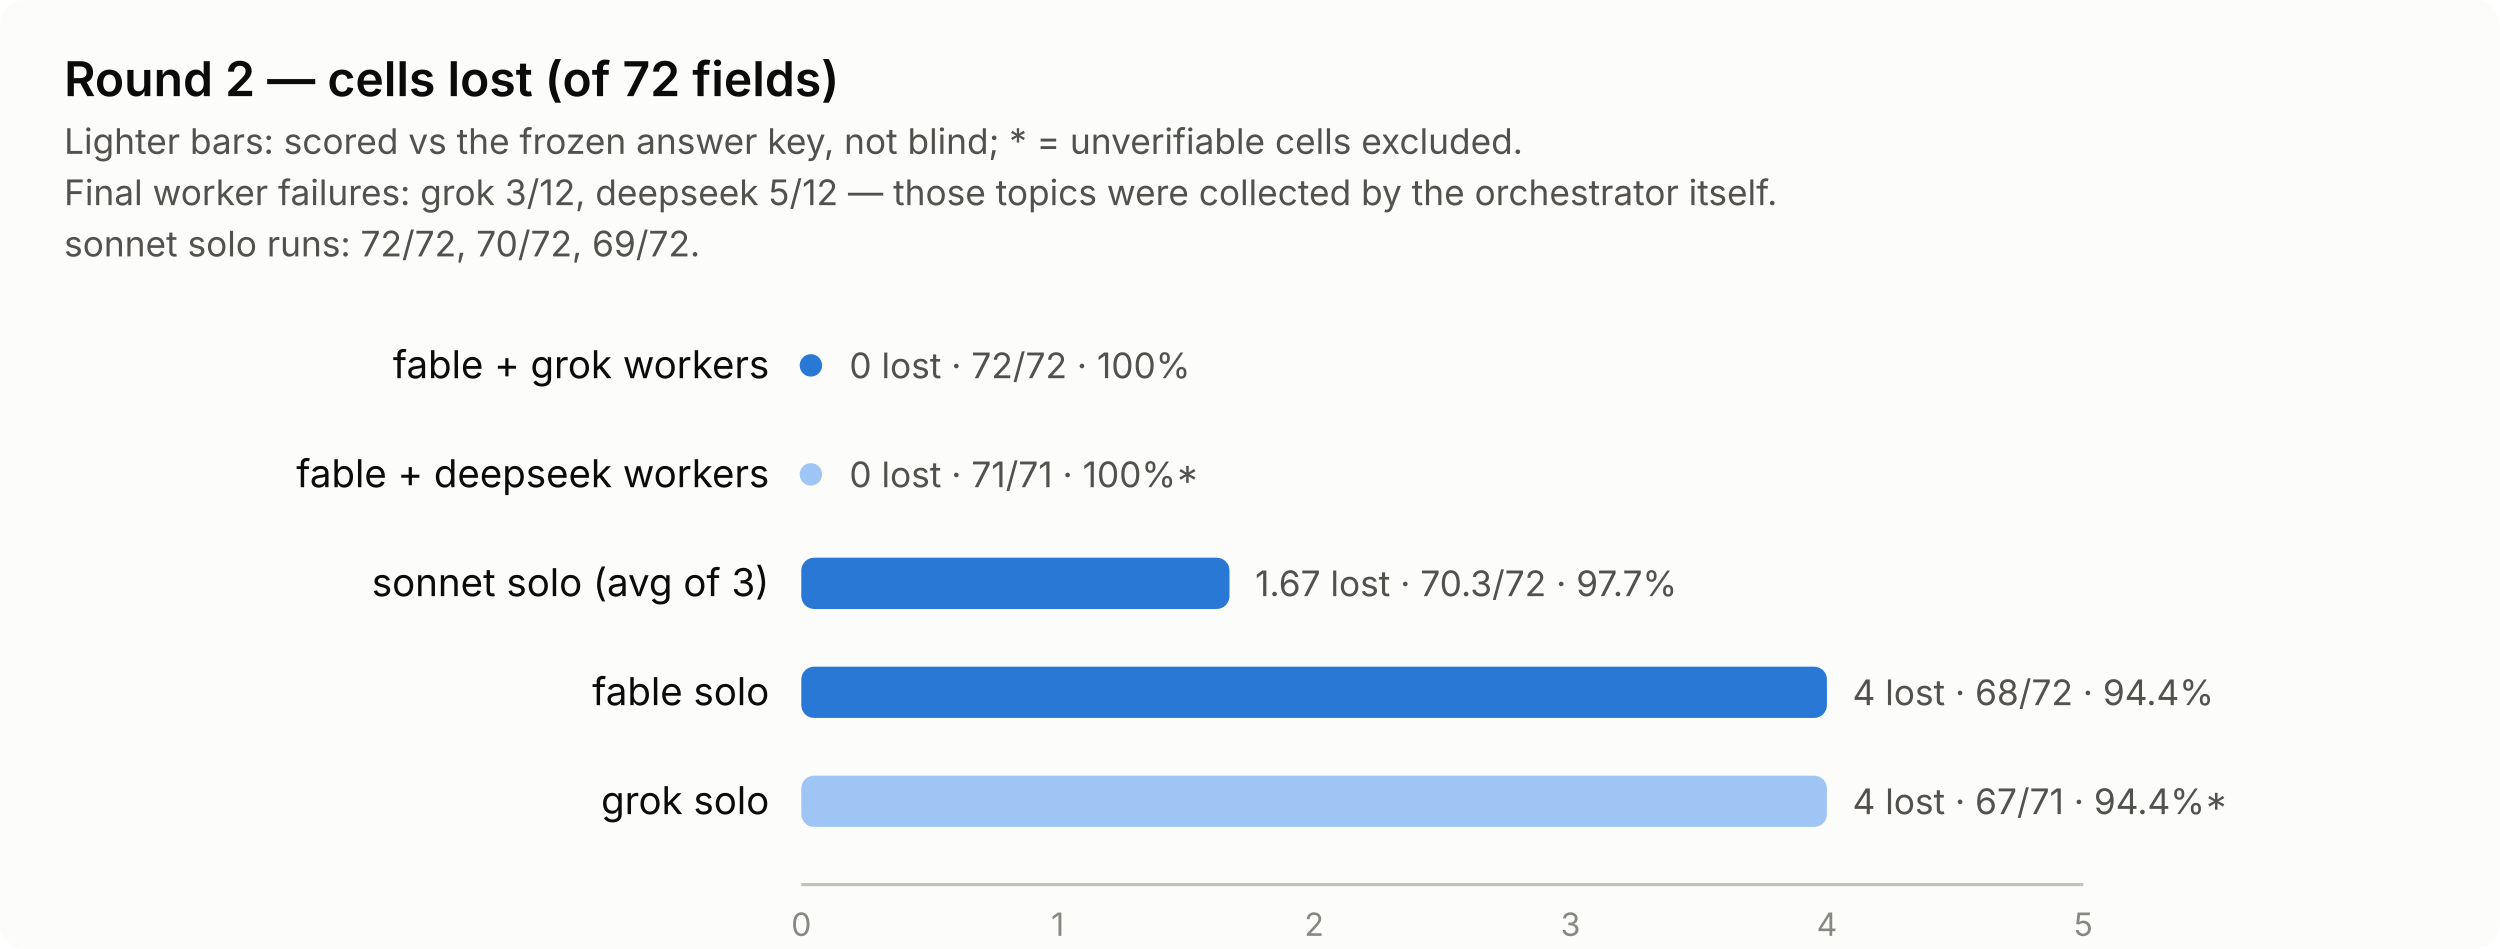
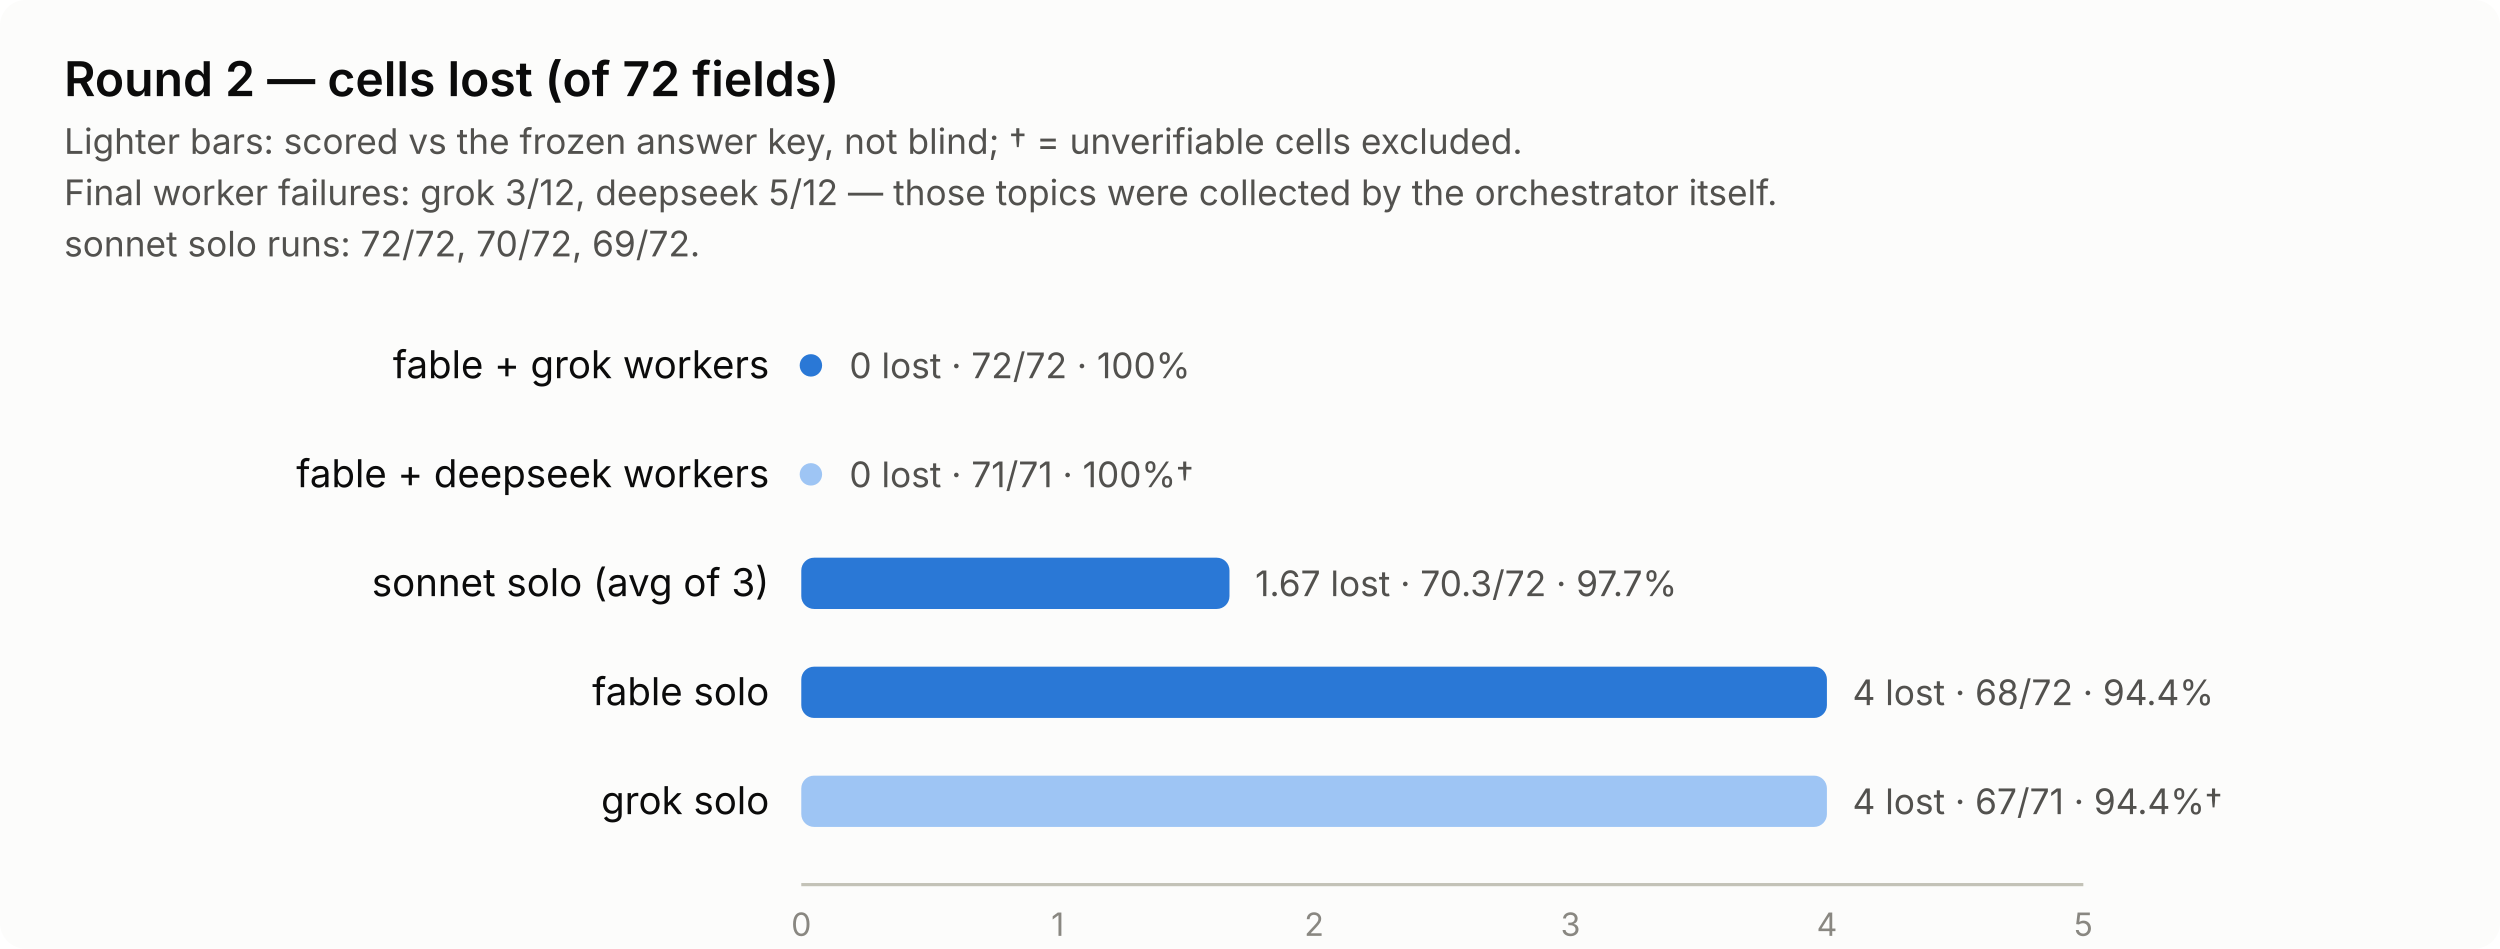
<svg xmlns="http://www.w3.org/2000/svg" viewBox="0 0 780 296" width="780" height="296" role="img" aria-label="Round 2 cells lost per configuration">
  <rect width="780" height="296" rx="8" fill="#fcfcfb" />
  <text x="20" y="30" font-size="15" fill="#0b0b0b" text-anchor="start" font-weight="600" font-family="system-ui,-apple-system,Segoe UI,sans-serif">Round 2 — cells lost (of 72 fields)</text>
-   <text x="20" y="48" font-size="11" fill="#52514e" text-anchor="start" font-weight="normal" font-family="system-ui,-apple-system,Segoe UI,sans-serif">Lighter bars: scored vs the frozen answer key, not blind; * = unverifiable cells excluded.</text>
+   <text x="20" y="48" font-size="11" fill="#52514e" text-anchor="start" font-weight="normal" font-family="system-ui,-apple-system,Segoe UI,sans-serif">Lighter bars: scored vs the frozen answer key, not blind; † = unverifiable cells excluded.</text>
  <text x="20" y="64" font-size="11" fill="#52514e" text-anchor="start" font-weight="normal" font-family="system-ui,-apple-system,Segoe UI,sans-serif">Final worker failures: grok 3/12, deepseek 5/12 — those topics were collected by the orchestrator itself.</text>
  <text x="20" y="80" font-size="11" fill="#52514e" text-anchor="start" font-weight="normal" font-family="system-ui,-apple-system,Segoe UI,sans-serif">sonnet solo runs: 72/72, 70/72, 69/72.</text>
  <text x="240" y="118" font-size="12" fill="#0b0b0b" text-anchor="end" font-weight="normal" font-family="system-ui,-apple-system,Segoe UI,sans-serif">fable + grok workers</text>
  <circle cx="253" cy="114" r="3.5" fill="#2a78d6" />
  <text x="265" y="118" font-size="11" fill="#52514e" text-anchor="start" font-weight="normal" font-family="system-ui,-apple-system,Segoe UI,sans-serif">0 lost · 72/72 · 100%</text>
  <text x="240" y="152" font-size="12" fill="#0b0b0b" text-anchor="end" font-weight="normal" font-family="system-ui,-apple-system,Segoe UI,sans-serif">fable + deepseek workers</text>
  <circle cx="253" cy="148" r="3.5" fill="#9ec5f4" />
-   <text x="265" y="152" font-size="11" fill="#52514e" text-anchor="start" font-weight="normal" font-family="system-ui,-apple-system,Segoe UI,sans-serif">0 lost · 71/71 · 100%*</text>
+   <text x="265" y="152" font-size="11" fill="#52514e" text-anchor="start" font-weight="normal" font-family="system-ui,-apple-system,Segoe UI,sans-serif">0 lost · 71/71 · 100%†</text>
  <text x="240" y="186" font-size="12" fill="#0b0b0b" text-anchor="end" font-weight="normal" font-family="system-ui,-apple-system,Segoe UI,sans-serif">sonnet solo (avg of 3)</text>
  <rect x="250" y="174" width="133.6" height="16" rx="4" fill="#2a78d6" />
  <text x="391.6" y="186" font-size="11" fill="#52514e" text-anchor="start" font-weight="normal" font-family="system-ui,-apple-system,Segoe UI,sans-serif">1.67 lost · 70.3/72 · 97.7%</text>
  <text x="240" y="220" font-size="12" fill="#0b0b0b" text-anchor="end" font-weight="normal" font-family="system-ui,-apple-system,Segoe UI,sans-serif">fable solo</text>
  <rect x="250" y="208" width="320.0" height="16" rx="4" fill="#2a78d6" />
  <text x="578.0" y="220" font-size="11" fill="#52514e" text-anchor="start" font-weight="normal" font-family="system-ui,-apple-system,Segoe UI,sans-serif">4 lost · 68/72 · 94.4%</text>
  <text x="240" y="254" font-size="12" fill="#0b0b0b" text-anchor="end" font-weight="normal" font-family="system-ui,-apple-system,Segoe UI,sans-serif">grok solo</text>
  <rect x="250" y="242" width="320.0" height="16" rx="4" fill="#9ec5f4" />
-   <text x="578.0" y="254" font-size="11" fill="#52514e" text-anchor="start" font-weight="normal" font-family="system-ui,-apple-system,Segoe UI,sans-serif">4 lost · 67/71 · 94.4%*</text>
+   <text x="578.0" y="254" font-size="11" fill="#52514e" text-anchor="start" font-weight="normal" font-family="system-ui,-apple-system,Segoe UI,sans-serif">4 lost · 67/71 · 94.4%†</text>
  <line x1="250" y1="276" x2="650" y2="276" stroke="#c3c2b7" stroke-width="1" />
  <text x="250.0" y="292" font-size="10" fill="#898781" text-anchor="middle" font-weight="normal" font-family="system-ui,-apple-system,Segoe UI,sans-serif">0</text>
  <text x="330.0" y="292" font-size="10" fill="#898781" text-anchor="middle" font-weight="normal" font-family="system-ui,-apple-system,Segoe UI,sans-serif">1</text>
  <text x="410.0" y="292" font-size="10" fill="#898781" text-anchor="middle" font-weight="normal" font-family="system-ui,-apple-system,Segoe UI,sans-serif">2</text>
  <text x="490.0" y="292" font-size="10" fill="#898781" text-anchor="middle" font-weight="normal" font-family="system-ui,-apple-system,Segoe UI,sans-serif">3</text>
  <text x="570.0" y="292" font-size="10" fill="#898781" text-anchor="middle" font-weight="normal" font-family="system-ui,-apple-system,Segoe UI,sans-serif">4</text>
  <text x="650.0" y="292" font-size="10" fill="#898781" text-anchor="middle" font-weight="normal" font-family="system-ui,-apple-system,Segoe UI,sans-serif">5</text>
</svg>
